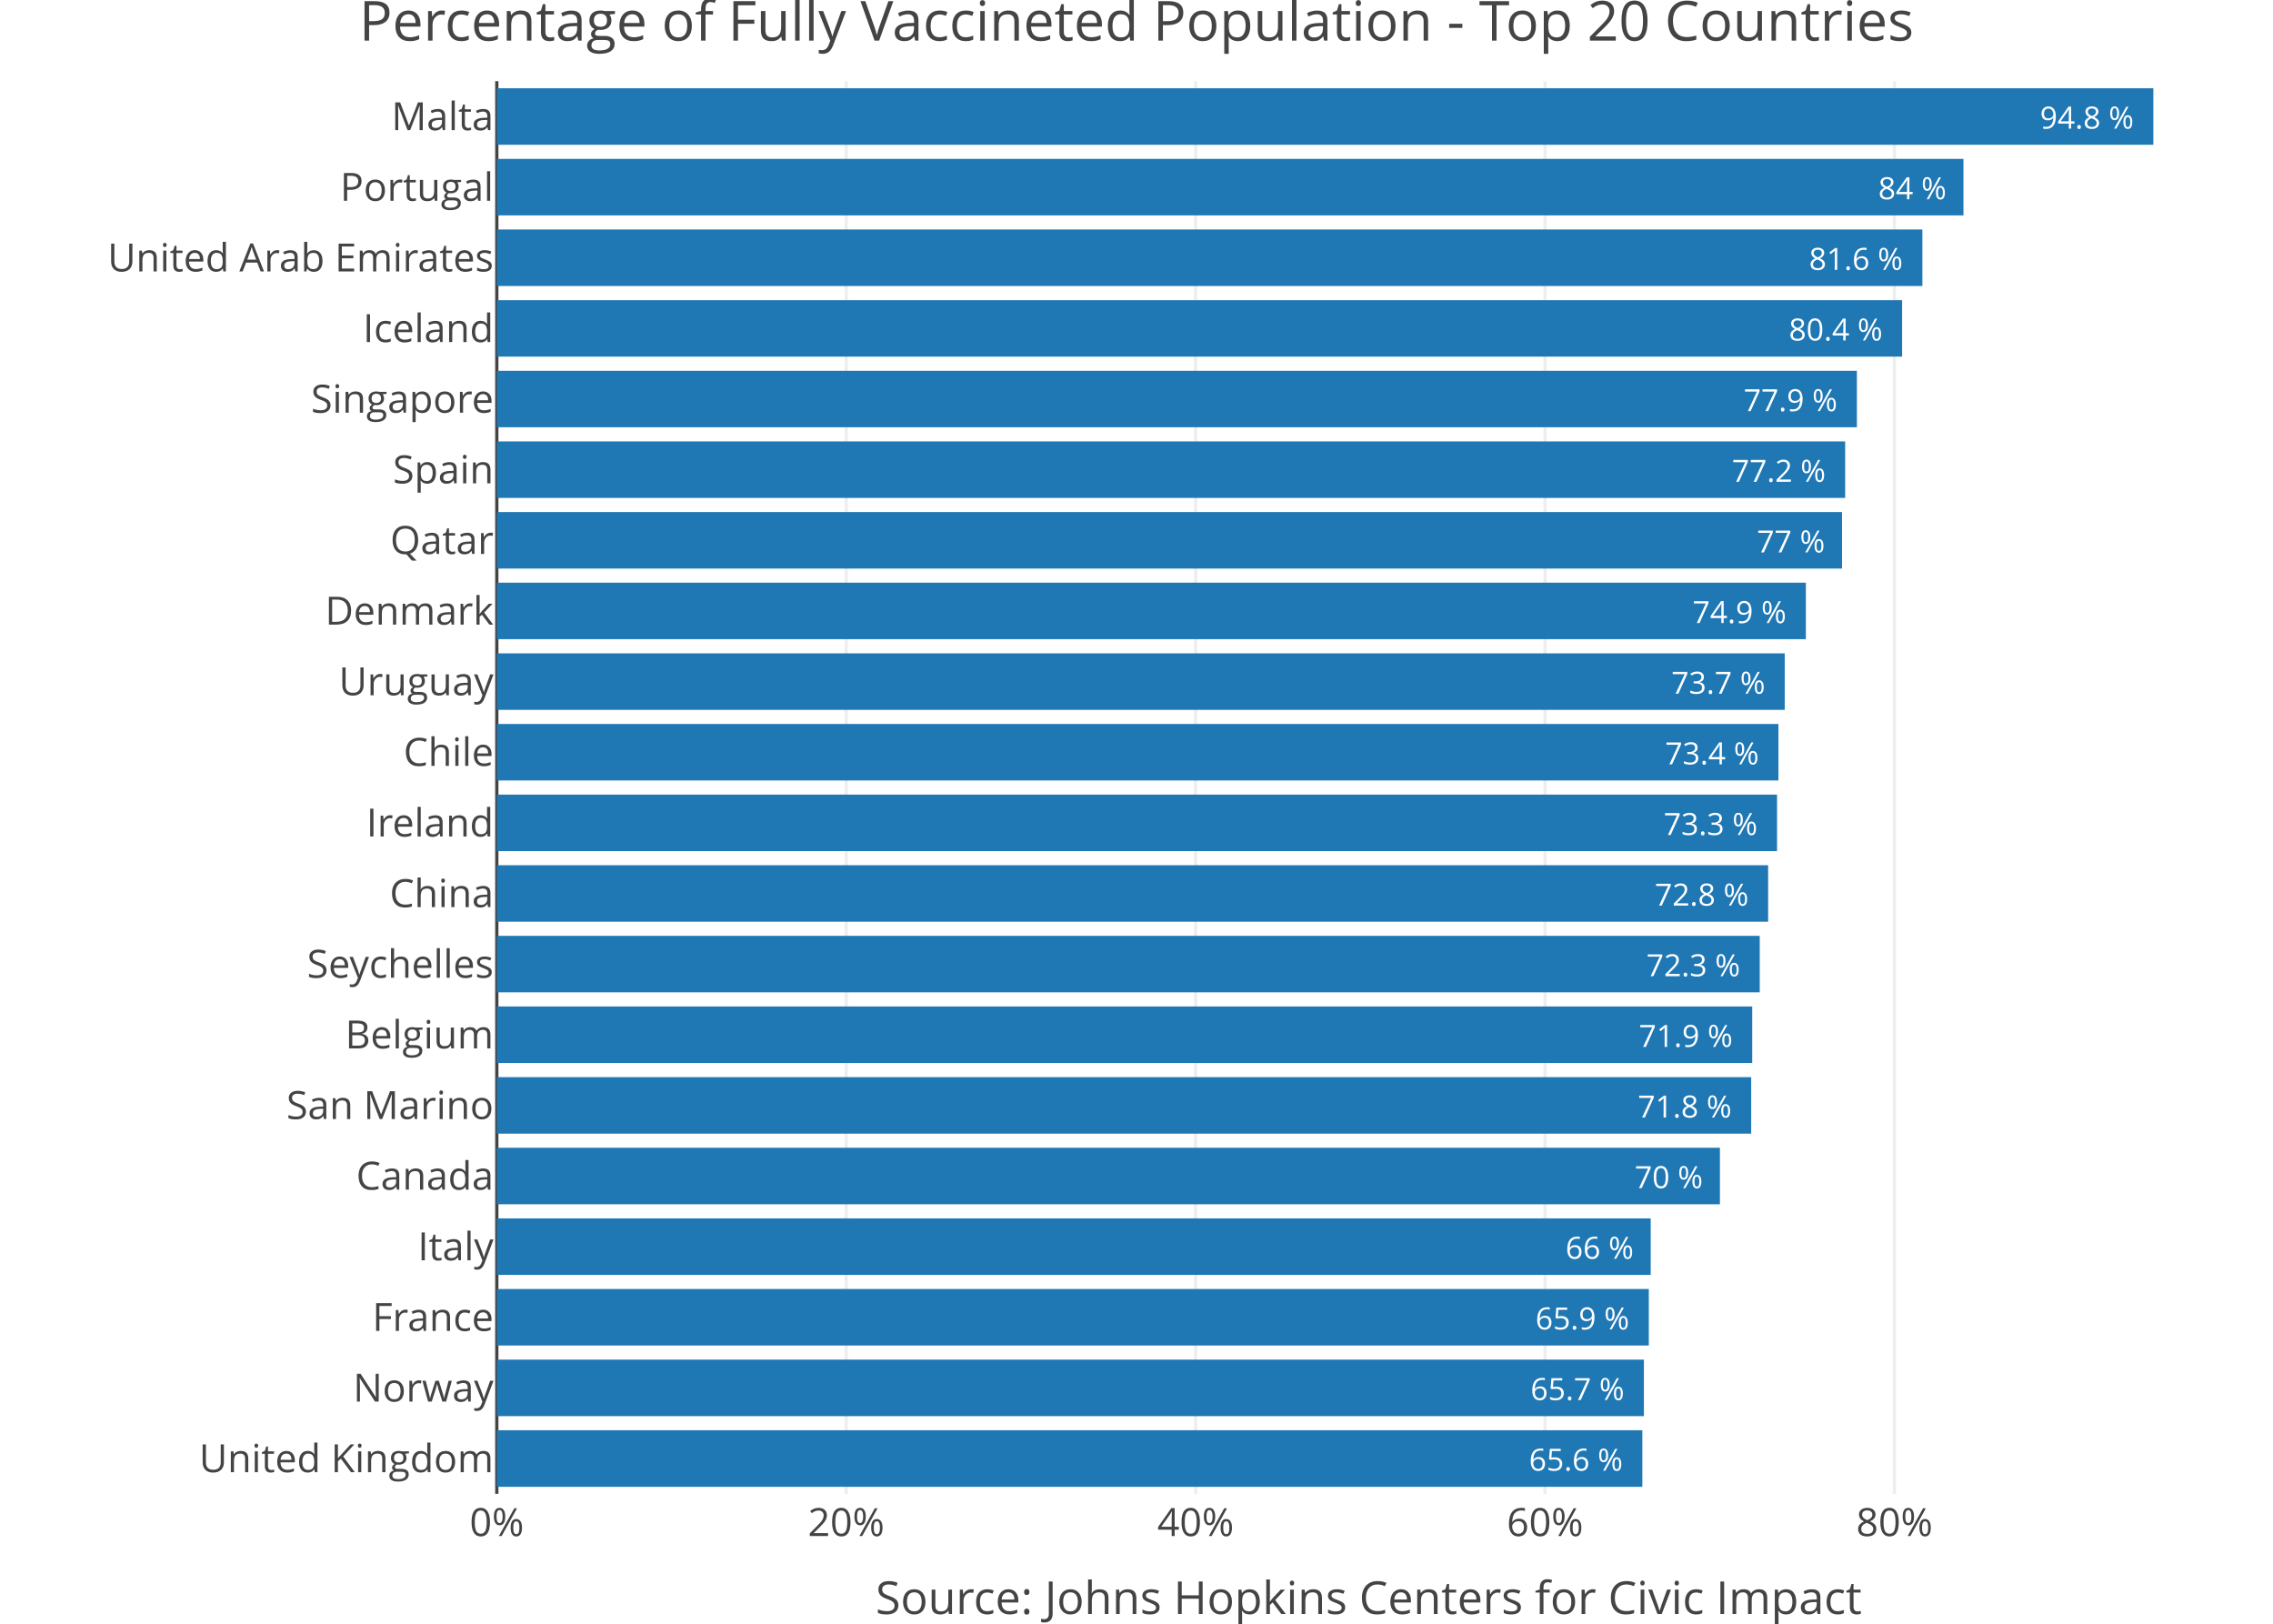
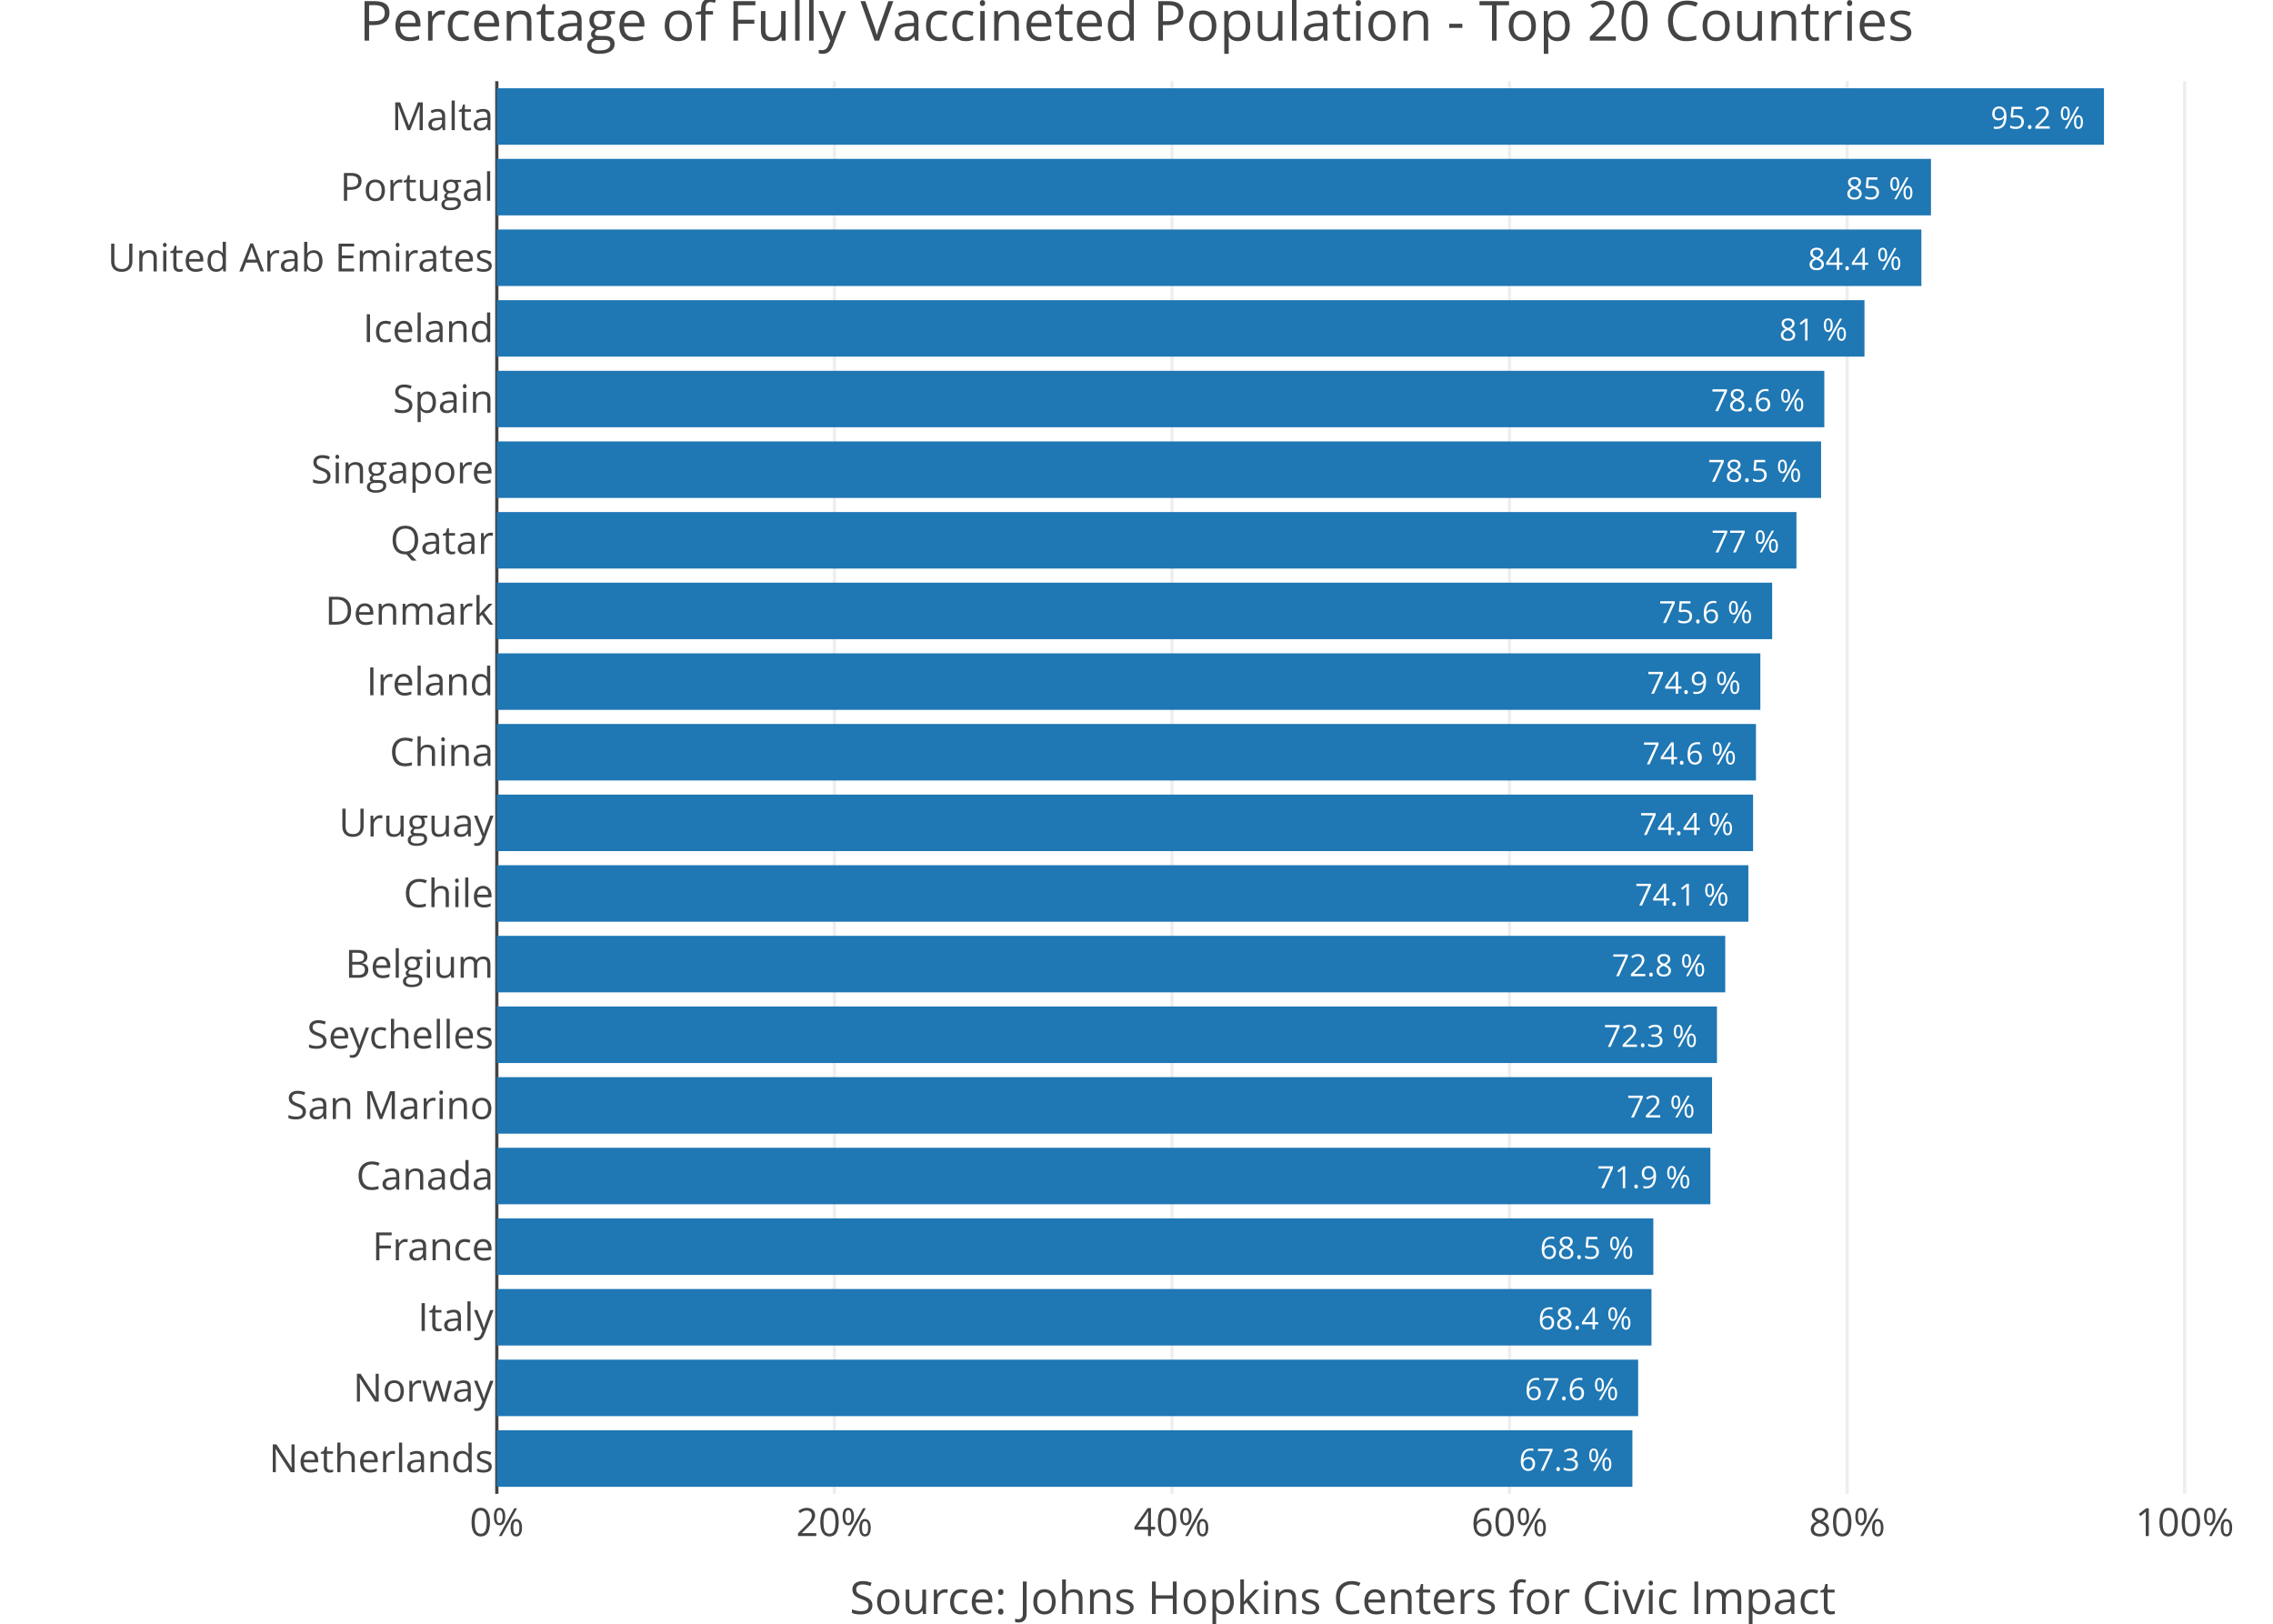
<svg xmlns="http://www.w3.org/2000/svg" class="main-svg" width="700" height="500" style="" viewBox="0 0 700 500">
  <rect x="0" y="0" width="700" height="500" style="fill: rgb(255, 255, 255); fill-opacity: 1;" />
-   <defs id="defs-08eff4">
+   <defs id="defs-6b5351">
    <g class="clips">
-       <clipPath id="clip08eff4xyplot" class="plotclip">
-         <rect width="537" height="435" />
-       </clipPath>
-       <clipPath class="axesclip" id="clip08eff4x">
-         <rect x="153" y="0" width="537" height="500" />
-       </clipPath>
-       <clipPath class="axesclip" id="clip08eff4y">
+       <clipPath id="clip6b5351xyplot" class="plotclip">
+         <rect width="521" height="435" />
+       </clipPath>
+       <clipPath class="axesclip" id="clip6b5351x">
+         <rect x="153" y="0" width="521" height="500" />
+       </clipPath>
+       <clipPath class="axesclip" id="clip6b5351y">
        <rect x="0" y="25" width="700" height="435" />
      </clipPath>
-       <clipPath class="axesclip" id="clip08eff4xy">
-         <rect x="153" y="25" width="537" height="435" />
+       <clipPath class="axesclip" id="clip6b5351xy">
+         <rect x="153" y="25" width="521" height="435" />
      </clipPath>
    </g>
    <g class="gradients" />
  </defs>
  <g class="bglayer" />
  <g class="layer-below">
    <g class="imagelayer" />
    <g class="shapelayer" />
  </g>
  <g class="cartesianlayer">
    <g class="subplot xy">
      <g class="layer-subplot">
        <g class="shapelayer" />
        <g class="imagelayer" />
      </g>
      <g class="gridlayer">
        <g class="x">
-           <path class="xgrid crisp" transform="translate(260.6,0)" d="M0,25v435" style="stroke: rgb(238, 238, 238); stroke-opacity: 1; stroke-width: 1px;" />
-           <path class="xgrid crisp" transform="translate(368.21,0)" d="M0,25v435" style="stroke: rgb(238, 238, 238); stroke-opacity: 1; stroke-width: 1px;" />
-           <path class="xgrid crisp" transform="translate(475.81,0)" d="M0,25v435" style="stroke: rgb(238, 238, 238); stroke-opacity: 1; stroke-width: 1px;" />
-           <path class="xgrid crisp" transform="translate(583.42,0)" d="M0,25v435" style="stroke: rgb(238, 238, 238); stroke-opacity: 1; stroke-width: 1px;" />
+           <path class="xgrid crisp" transform="translate(256.96,0)" d="M0,25v435" style="stroke: rgb(238, 238, 238); stroke-opacity: 1; stroke-width: 1px;" />
+           <path class="xgrid crisp" transform="translate(360.92,0)" d="M0,25v435" style="stroke: rgb(238, 238, 238); stroke-opacity: 1; stroke-width: 1px;" />
+           <path class="xgrid crisp" transform="translate(464.88,0)" d="M0,25v435" style="stroke: rgb(238, 238, 238); stroke-opacity: 1; stroke-width: 1px;" />
+           <path class="xgrid crisp" transform="translate(568.84,0)" d="M0,25v435" style="stroke: rgb(238, 238, 238); stroke-opacity: 1; stroke-width: 1px;" />
+           <path class="xgrid crisp" transform="translate(672.8,0)" d="M0,25v435" style="stroke: rgb(238, 238, 238); stroke-opacity: 1; stroke-width: 1px;" />
        </g>
        <g class="y" />
      </g>
      <g class="zerolinelayer">
        <path class="xzl zl crisp" transform="translate(153,0)" d="M0,25v435" style="stroke: rgb(68, 68, 68); stroke-opacity: 1; stroke-width: 1px;" />
      </g>
      <path class="xlines-below" />
      <path class="ylines-below" />
      <g class="overlines-below" />
      <g class="xaxislayer-below" />
      <g class="yaxislayer-below" />
      <g class="overaxes-below" />
-       <g class="plot" transform="translate(153, 25)" clip-path="url('#clip08eff4xyplot')">
+       <g class="plot" transform="translate(153, 25)" clip-path="url('#clip6b5351xyplot')">
        <g class="barlayer mlayer">
          <g class="trace bars" style="opacity: 1;">
            <g class="points">
              <g class="point">
-                 <path d="M0,432.83V415.43H352.78V432.83Z" style="vector-effect: non-scaling-stroke; opacity: 1; stroke-width: 0px; fill: rgb(31, 119, 180); fill-opacity: 1;" />
-                 <text class="bartext bartext-inside" text-anchor="middle" data-notex="1" x="0" y="0" style="font-family: 'Open Sans', verdana, arial, sans-serif; font-size: 12px; fill: rgb(255, 255, 255); fill-opacity: 1; white-space: pre;" transform="translate(332.3238,427.8645)scale(0.7862069)">65.6 %</text>
-               </g>
-               <g class="point">
-                 <path d="M0,411.08V393.68H353.26V411.08Z" style="vector-effect: non-scaling-stroke; opacity: 1; stroke-width: 0px; fill: rgb(31, 119, 180); fill-opacity: 1;" />
-                 <text class="bartext bartext-inside" text-anchor="middle" data-notex="1" x="0" y="0" style="font-family: 'Open Sans', verdana, arial, sans-serif; font-size: 12px; fill: rgb(255, 255, 255); fill-opacity: 1; white-space: pre;" transform="translate(332.8038,406.1145)scale(0.7862069)">65.7 %</text>
-               </g>
-               <g class="point">
-                 <path d="M0,389.33V371.93H354.77V389.33Z" style="vector-effect: non-scaling-stroke; opacity: 1; stroke-width: 0px; fill: rgb(31, 119, 180); fill-opacity: 1;" />
-                 <text class="bartext bartext-inside" text-anchor="middle" data-notex="1" x="0" y="0" style="font-family: 'Open Sans', verdana, arial, sans-serif; font-size: 12px; fill: rgb(255, 255, 255); fill-opacity: 1; white-space: pre;" transform="translate(334.3138,384.3645)scale(0.7862069)">65.9 %</text>
-               </g>
-               <g class="point">
-                 <path d="M0,367.58V350.18H355.36V367.58Z" style="vector-effect: non-scaling-stroke; opacity: 1; stroke-width: 0px; fill: rgb(31, 119, 180); fill-opacity: 1;" />
-                 <text class="bartext bartext-inside" text-anchor="middle" data-notex="1" x="0" y="0" style="font-family: 'Open Sans', verdana, arial, sans-serif; font-size: 12px; fill: rgb(255, 255, 255); fill-opacity: 1; white-space: pre;" transform="translate(339.621,362.6145)scale(0.7862069)">66 %</text>
-               </g>
-               <g class="point">
-                 <path d="M0,345.83V328.43H376.67V345.83Z" style="vector-effect: non-scaling-stroke; opacity: 1; stroke-width: 0px; fill: rgb(31, 119, 180); fill-opacity: 1;" />
-                 <text class="bartext bartext-inside" text-anchor="middle" data-notex="1" x="0" y="0" style="font-family: 'Open Sans', verdana, arial, sans-serif; font-size: 12px; fill: rgb(255, 255, 255); fill-opacity: 1; white-space: pre;" transform="translate(360.931,340.8645)scale(0.7862069)">70 %</text>
-               </g>
-               <g class="point">
-                 <path d="M0,324.08V306.68H386.3V324.08Z" style="vector-effect: non-scaling-stroke; opacity: 1; stroke-width: 0px; fill: rgb(31, 119, 180); fill-opacity: 1;" />
-                 <text class="bartext bartext-inside" text-anchor="middle" data-notex="1" x="0" y="0" style="font-family: 'Open Sans', verdana, arial, sans-serif; font-size: 12px; fill: rgb(255, 255, 255); fill-opacity: 1; white-space: pre;" transform="translate(365.8438,319.1145)scale(0.7862069)">71.8 %</text>
-               </g>
-               <g class="point">
-                 <path d="M0,302.33V284.93H386.62V302.33Z" style="vector-effect: non-scaling-stroke; opacity: 1; stroke-width: 0px; fill: rgb(31, 119, 180); fill-opacity: 1;" />
-                 <text class="bartext bartext-inside" text-anchor="middle" data-notex="1" x="0" y="0" style="font-family: 'Open Sans', verdana, arial, sans-serif; font-size: 12px; fill: rgb(255, 255, 255); fill-opacity: 1; white-space: pre;" transform="translate(366.1638,297.3645)scale(0.7862069)">71.9 %</text>
-               </g>
-               <g class="point">
-                 <path d="M0,280.58V263.18H388.93V280.58Z" style="vector-effect: non-scaling-stroke; opacity: 1; stroke-width: 0px; fill: rgb(31, 119, 180); fill-opacity: 1;" />
-                 <text class="bartext bartext-inside" text-anchor="middle" data-notex="1" x="0" y="0" style="font-family: 'Open Sans', verdana, arial, sans-serif; font-size: 12px; fill: rgb(255, 255, 255); fill-opacity: 1; white-space: pre;" transform="translate(368.4738,275.6145)scale(0.7862069)">72.3 %</text>
-               </g>
-               <g class="point">
-                 <path d="M0,258.83V241.43H391.52V258.83Z" style="vector-effect: non-scaling-stroke; opacity: 1; stroke-width: 0px; fill: rgb(31, 119, 180); fill-opacity: 1;" />
-                 <text class="bartext bartext-inside" text-anchor="middle" data-notex="1" x="0" y="0" style="font-family: 'Open Sans', verdana, arial, sans-serif; font-size: 12px; fill: rgb(255, 255, 255); fill-opacity: 1; white-space: pre;" transform="translate(371.0638,253.8645)scale(0.7862069)">72.8 %</text>
-               </g>
-               <g class="point">
-                 <path d="M0,237.08V219.68H394.26V237.08Z" style="vector-effect: non-scaling-stroke; opacity: 1; stroke-width: 0px; fill: rgb(31, 119, 180); fill-opacity: 1;" />
-                 <text class="bartext bartext-inside" text-anchor="middle" data-notex="1" x="0" y="0" style="font-family: 'Open Sans', verdana, arial, sans-serif; font-size: 12px; fill: rgb(255, 255, 255); fill-opacity: 1; white-space: pre;" transform="translate(373.8037,232.1145)scale(0.7862069)">73.3 %</text>
-               </g>
-               <g class="point">
-                 <path d="M0,215.33V197.93H394.69V215.33Z" style="vector-effect: non-scaling-stroke; opacity: 1; stroke-width: 0px; fill: rgb(31, 119, 180); fill-opacity: 1;" />
-                 <text class="bartext bartext-inside" text-anchor="middle" data-notex="1" x="0" y="0" style="font-family: 'Open Sans', verdana, arial, sans-serif; font-size: 12px; fill: rgb(255, 255, 255); fill-opacity: 1; white-space: pre;" transform="translate(374.2337,210.3645)scale(0.7862069)">73.4 %</text>
-               </g>
-               <g class="point">
-                 <path d="M0,193.58V176.18H396.63V193.58Z" style="vector-effect: non-scaling-stroke; opacity: 1; stroke-width: 0px; fill: rgb(31, 119, 180); fill-opacity: 1;" />
-                 <text class="bartext bartext-inside" text-anchor="middle" data-notex="1" x="0" y="0" style="font-family: 'Open Sans', verdana, arial, sans-serif; font-size: 12px; fill: rgb(255, 255, 255); fill-opacity: 1; white-space: pre;" transform="translate(376.1737,188.6145)scale(0.7862069)">73.7 %</text>
-               </g>
-               <g class="point">
-                 <path d="M0,171.83V154.43H403.14V171.83Z" style="vector-effect: non-scaling-stroke; opacity: 1; stroke-width: 0px; fill: rgb(31, 119, 180); fill-opacity: 1;" />
-                 <text class="bartext bartext-inside" text-anchor="middle" data-notex="1" x="0" y="0" style="font-family: 'Open Sans', verdana, arial, sans-serif; font-size: 12px; fill: rgb(255, 255, 255); fill-opacity: 1; white-space: pre;" transform="translate(382.6837,166.8645)scale(0.7862069)">74.9 %</text>
-               </g>
-               <g class="point">
-                 <path d="M0,150.07V132.68H414.27V150.07Z" style="vector-effect: non-scaling-stroke; opacity: 1; stroke-width: 0px; fill: rgb(31, 119, 180); fill-opacity: 1;" />
-                 <text class="bartext bartext-inside" text-anchor="middle" data-notex="1" x="0" y="0" style="font-family: 'Open Sans', verdana, arial, sans-serif; font-size: 12px; fill: rgb(255, 255, 255); fill-opacity: 1; white-space: pre;" transform="translate(398.5422,145.1062)scale(0.7855172)">77 %</text>
-               </g>
-               <g class="point">
-                 <path d="M0,128.32V110.93H415.24V128.32Z" style="vector-effect: non-scaling-stroke; opacity: 1; stroke-width: 0px; fill: rgb(31, 119, 180); fill-opacity: 1;" />
-                 <text class="bartext bartext-inside" text-anchor="middle" data-notex="1" x="0" y="0" style="font-family: 'Open Sans', verdana, arial, sans-serif; font-size: 12px; fill: rgb(255, 255, 255); fill-opacity: 1; white-space: pre;" transform="translate(394.7991,123.3562)scale(0.7855172)">77.2 %</text>
-               </g>
-               <g class="point">
-                 <path d="M0,106.57V89.18H418.85V106.57Z" style="vector-effect: non-scaling-stroke; opacity: 1; stroke-width: 0px; fill: rgb(31, 119, 180); fill-opacity: 1;" />
-                 <text class="bartext bartext-inside" text-anchor="middle" data-notex="1" x="0" y="0" style="font-family: 'Open Sans', verdana, arial, sans-serif; font-size: 12px; fill: rgb(255, 255, 255); fill-opacity: 1; white-space: pre;" transform="translate(398.4091,101.6062)scale(0.7855172)">77.9 %</text>
-               </g>
-               <g class="point">
-                 <path d="M0,84.82V67.43H432.78V84.82Z" style="vector-effect: non-scaling-stroke; opacity: 1; stroke-width: 0px; fill: rgb(31, 119, 180); fill-opacity: 1;" />
-                 <text class="bartext bartext-inside" text-anchor="middle" data-notex="1" x="0" y="0" style="font-family: 'Open Sans', verdana, arial, sans-serif; font-size: 12px; fill: rgb(255, 255, 255); fill-opacity: 1; white-space: pre;" transform="translate(412.3391,79.85621)scale(0.7855172)">80.4 %</text>
-               </g>
-               <g class="point">
-                 <path d="M0,63.07V45.67H439.02V63.07Z" style="vector-effect: non-scaling-stroke; opacity: 1; stroke-width: 0px; fill: rgb(31, 119, 180); fill-opacity: 1;" />
-                 <text class="bartext bartext-inside" text-anchor="middle" data-notex="1" x="0" y="0" style="font-family: 'Open Sans', verdana, arial, sans-serif; font-size: 12px; fill: rgb(255, 255, 255); fill-opacity: 1; white-space: pre;" transform="translate(418.5637,58.10448)scale(0.7862069)">81.6 %</text>
-               </g>
-               <g class="point">
-                 <path d="M0,41.32V23.92H451.67V41.32Z" style="vector-effect: non-scaling-stroke; opacity: 1; stroke-width: 0px; fill: rgb(31, 119, 180); fill-opacity: 1;" />
-                 <text class="bartext bartext-inside" text-anchor="middle" data-notex="1" x="0" y="0" style="font-family: 'Open Sans', verdana, arial, sans-serif; font-size: 12px; fill: rgb(255, 255, 255); fill-opacity: 1; white-space: pre;" transform="translate(435.931,36.35448)scale(0.7862069)">84 %</text>
-               </g>
-               <g class="point">
-                 <path d="M0,19.57V2.17H510.15V19.57Z" style="vector-effect: non-scaling-stroke; opacity: 1; stroke-width: 0px; fill: rgb(31, 119, 180); fill-opacity: 1;" />
-                 <text class="bartext bartext-inside" text-anchor="middle" data-notex="1" x="0" y="0" style="font-family: 'Open Sans', verdana, arial, sans-serif; font-size: 12px; fill: rgb(255, 255, 255); fill-opacity: 1; white-space: pre;" transform="translate(489.6937,14.60448)scale(0.7862069)">94.8 %</text>
+                 <path d="M0,432.83V415.43H349.72V432.83Z" style="vector-effect: non-scaling-stroke; opacity: 1; stroke-width: 0px; fill: rgb(31, 119, 180); fill-opacity: 1;" />
+                 <text class="bartext bartext-inside" text-anchor="middle" data-notex="1" x="0" y="0" style="font-family: 'Open Sans', verdana, arial, sans-serif; font-size: 12px; fill: rgb(255, 255, 255); fill-opacity: 1; white-space: pre;" transform="translate(329.2638,427.8645)scale(0.7862069)">67.3 %</text>
+               </g>
+               <g class="point">
+                 <path d="M0,411.08V393.68H351.49V411.08Z" style="vector-effect: non-scaling-stroke; opacity: 1; stroke-width: 0px; fill: rgb(31, 119, 180); fill-opacity: 1;" />
+                 <text class="bartext bartext-inside" text-anchor="middle" data-notex="1" x="0" y="0" style="font-family: 'Open Sans', verdana, arial, sans-serif; font-size: 12px; fill: rgb(255, 255, 255); fill-opacity: 1; white-space: pre;" transform="translate(331.0338,406.1145)scale(0.7862069)">67.6 %</text>
+               </g>
+               <g class="point">
+                 <path d="M0,389.33V371.93H355.59V389.33Z" style="vector-effect: non-scaling-stroke; opacity: 1; stroke-width: 0px; fill: rgb(31, 119, 180); fill-opacity: 1;" />
+                 <text class="bartext bartext-inside" text-anchor="middle" data-notex="1" x="0" y="0" style="font-family: 'Open Sans', verdana, arial, sans-serif; font-size: 12px; fill: rgb(255, 255, 255); fill-opacity: 1; white-space: pre;" transform="translate(335.1338,384.3645)scale(0.7862069)">68.4 %</text>
+               </g>
+               <g class="point">
+                 <path d="M0,367.58V350.18H356.16V367.58Z" style="vector-effect: non-scaling-stroke; opacity: 1; stroke-width: 0px; fill: rgb(31, 119, 180); fill-opacity: 1;" />
+                 <text class="bartext bartext-inside" text-anchor="middle" data-notex="1" x="0" y="0" style="font-family: 'Open Sans', verdana, arial, sans-serif; font-size: 12px; fill: rgb(255, 255, 255); fill-opacity: 1; white-space: pre;" transform="translate(335.7038,362.6145)scale(0.7862069)">68.5 %</text>
+               </g>
+               <g class="point">
+                 <path d="M0,345.83V328.43H373.73V345.83Z" style="vector-effect: non-scaling-stroke; opacity: 1; stroke-width: 0px; fill: rgb(31, 119, 180); fill-opacity: 1;" />
+                 <text class="bartext bartext-inside" text-anchor="middle" data-notex="1" x="0" y="0" style="font-family: 'Open Sans', verdana, arial, sans-serif; font-size: 12px; fill: rgb(255, 255, 255); fill-opacity: 1; white-space: pre;" transform="translate(353.2738,340.8645)scale(0.7862069)">71.9 %</text>
+               </g>
+               <g class="point">
+                 <path d="M0,324.08V306.68H374.25V324.08Z" style="vector-effect: non-scaling-stroke; opacity: 1; stroke-width: 0px; fill: rgb(31, 119, 180); fill-opacity: 1;" />
+                 <text class="bartext bartext-inside" text-anchor="middle" data-notex="1" x="0" y="0" style="font-family: 'Open Sans', verdana, arial, sans-serif; font-size: 12px; fill: rgb(255, 255, 255); fill-opacity: 1; white-space: pre;" transform="translate(358.511,319.1145)scale(0.7862069)">72 %</text>
+               </g>
+               <g class="point">
+                 <path d="M0,302.33V284.93H375.76V302.33Z" style="vector-effect: non-scaling-stroke; opacity: 1; stroke-width: 0px; fill: rgb(31, 119, 180); fill-opacity: 1;" />
+                 <text class="bartext bartext-inside" text-anchor="middle" data-notex="1" x="0" y="0" style="font-family: 'Open Sans', verdana, arial, sans-serif; font-size: 12px; fill: rgb(255, 255, 255); fill-opacity: 1; white-space: pre;" transform="translate(355.3038,297.3645)scale(0.7862069)">72.3 %</text>
+               </g>
+               <g class="point">
+                 <path d="M0,280.58V263.18H378.31V280.58Z" style="vector-effect: non-scaling-stroke; opacity: 1; stroke-width: 0px; fill: rgb(31, 119, 180); fill-opacity: 1;" />
+                 <text class="bartext bartext-inside" text-anchor="middle" data-notex="1" x="0" y="0" style="font-family: 'Open Sans', verdana, arial, sans-serif; font-size: 12px; fill: rgb(255, 255, 255); fill-opacity: 1; white-space: pre;" transform="translate(357.8538,275.6145)scale(0.7862069)">72.8 %</text>
+               </g>
+               <g class="point">
+                 <path d="M0,258.83V241.43H385.43V258.83Z" style="vector-effect: non-scaling-stroke; opacity: 1; stroke-width: 0px; fill: rgb(31, 119, 180); fill-opacity: 1;" />
+                 <text class="bartext bartext-inside" text-anchor="middle" data-notex="1" x="0" y="0" style="font-family: 'Open Sans', verdana, arial, sans-serif; font-size: 12px; fill: rgb(255, 255, 255); fill-opacity: 1; white-space: pre;" transform="translate(364.9738,253.8645)scale(0.7862069)">74.1 %</text>
+               </g>
+               <g class="point">
+                 <path d="M0,237.08V219.68H386.88V237.08Z" style="vector-effect: non-scaling-stroke; opacity: 1; stroke-width: 0px; fill: rgb(31, 119, 180); fill-opacity: 1;" />
+                 <text class="bartext bartext-inside" text-anchor="middle" data-notex="1" x="0" y="0" style="font-family: 'Open Sans', verdana, arial, sans-serif; font-size: 12px; fill: rgb(255, 255, 255); fill-opacity: 1; white-space: pre;" transform="translate(366.4237,232.1145)scale(0.7862069)">74.4 %</text>
+               </g>
+               <g class="point">
+                 <path d="M0,215.33V197.93H387.77V215.33Z" style="vector-effect: non-scaling-stroke; opacity: 1; stroke-width: 0px; fill: rgb(31, 119, 180); fill-opacity: 1;" />
+                 <text class="bartext bartext-inside" text-anchor="middle" data-notex="1" x="0" y="0" style="font-family: 'Open Sans', verdana, arial, sans-serif; font-size: 12px; fill: rgb(255, 255, 255); fill-opacity: 1; white-space: pre;" transform="translate(367.3137,210.3645)scale(0.7862069)">74.6 %</text>
+               </g>
+               <g class="point">
+                 <path d="M0,193.58V176.18H389.12V193.58Z" style="vector-effect: non-scaling-stroke; opacity: 1; stroke-width: 0px; fill: rgb(31, 119, 180); fill-opacity: 1;" />
+                 <text class="bartext bartext-inside" text-anchor="middle" data-notex="1" x="0" y="0" style="font-family: 'Open Sans', verdana, arial, sans-serif; font-size: 12px; fill: rgb(255, 255, 255); fill-opacity: 1; white-space: pre;" transform="translate(368.6637,188.6145)scale(0.7862069)">74.9 %</text>
+               </g>
+               <g class="point">
+                 <path d="M0,171.83V154.43H392.76V171.83Z" style="vector-effect: non-scaling-stroke; opacity: 1; stroke-width: 0px; fill: rgb(31, 119, 180); fill-opacity: 1;" />
+                 <text class="bartext bartext-inside" text-anchor="middle" data-notex="1" x="0" y="0" style="font-family: 'Open Sans', verdana, arial, sans-serif; font-size: 12px; fill: rgb(255, 255, 255); fill-opacity: 1; white-space: pre;" transform="translate(372.3037,166.8645)scale(0.7862069)">75.6 %</text>
+               </g>
+               <g class="point">
+                 <path d="M0,150.07V132.68H400.24V150.07Z" style="vector-effect: non-scaling-stroke; opacity: 1; stroke-width: 0px; fill: rgb(31, 119, 180); fill-opacity: 1;" />
+                 <text class="bartext bartext-inside" text-anchor="middle" data-notex="1" x="0" y="0" style="font-family: 'Open Sans', verdana, arial, sans-serif; font-size: 12px; fill: rgb(255, 255, 255); fill-opacity: 1; white-space: pre;" transform="translate(384.5122,145.1062)scale(0.7855172)">77 %</text>
+               </g>
+               <g class="point">
+                 <path d="M0,128.32V110.93H407.83V128.32Z" style="vector-effect: non-scaling-stroke; opacity: 1; stroke-width: 0px; fill: rgb(31, 119, 180); fill-opacity: 1;" />
+                 <text class="bartext bartext-inside" text-anchor="middle" data-notex="1" x="0" y="0" style="font-family: 'Open Sans', verdana, arial, sans-serif; font-size: 12px; fill: rgb(255, 255, 255); fill-opacity: 1; white-space: pre;" transform="translate(387.3891,123.3562)scale(0.7855172)">78.5 %</text>
+               </g>
+               <g class="point">
+                 <path d="M0,106.57V89.18H408.82V106.57Z" style="vector-effect: non-scaling-stroke; opacity: 1; stroke-width: 0px; fill: rgb(31, 119, 180); fill-opacity: 1;" />
+                 <text class="bartext bartext-inside" text-anchor="middle" data-notex="1" x="0" y="0" style="font-family: 'Open Sans', verdana, arial, sans-serif; font-size: 12px; fill: rgb(255, 255, 255); fill-opacity: 1; white-space: pre;" transform="translate(388.3791,101.6062)scale(0.7855172)">78.6 %</text>
+               </g>
+               <g class="point">
+                 <path d="M0,84.82V67.43H421.19V84.82Z" style="vector-effect: non-scaling-stroke; opacity: 1; stroke-width: 0px; fill: rgb(31, 119, 180); fill-opacity: 1;" />
+                 <text class="bartext bartext-inside" text-anchor="middle" data-notex="1" x="0" y="0" style="font-family: 'Open Sans', verdana, arial, sans-serif; font-size: 12px; fill: rgb(255, 255, 255); fill-opacity: 1; white-space: pre;" transform="translate(405.4622,79.85621)scale(0.7855172)">81 %</text>
+               </g>
+               <g class="point">
+                 <path d="M0,63.07V45.67H438.71V63.07Z" style="vector-effect: non-scaling-stroke; opacity: 1; stroke-width: 0px; fill: rgb(31, 119, 180); fill-opacity: 1;" />
+                 <text class="bartext bartext-inside" text-anchor="middle" data-notex="1" x="0" y="0" style="font-family: 'Open Sans', verdana, arial, sans-serif; font-size: 12px; fill: rgb(255, 255, 255); fill-opacity: 1; white-space: pre;" transform="translate(418.2537,58.10448)scale(0.7862069)">84.4 %</text>
+               </g>
+               <g class="point">
+                 <path d="M0,41.32V23.92H441.67V41.32Z" style="vector-effect: non-scaling-stroke; opacity: 1; stroke-width: 0px; fill: rgb(31, 119, 180); fill-opacity: 1;" />
+                 <text class="bartext bartext-inside" text-anchor="middle" data-notex="1" x="0" y="0" style="font-family: 'Open Sans', verdana, arial, sans-serif; font-size: 12px; fill: rgb(255, 255, 255); fill-opacity: 1; white-space: pre;" transform="translate(425.931,36.35448)scale(0.7862069)">85 %</text>
+               </g>
+               <g class="point">
+                 <path d="M0,19.57V2.17H494.95V19.57Z" style="vector-effect: non-scaling-stroke; opacity: 1; stroke-width: 0px; fill: rgb(31, 119, 180); fill-opacity: 1;" />
+                 <text class="bartext bartext-inside" text-anchor="middle" data-notex="1" x="0" y="0" style="font-family: 'Open Sans', verdana, arial, sans-serif; font-size: 12px; fill: rgb(255, 255, 255); fill-opacity: 1; white-space: pre;" transform="translate(474.4937,14.60448)scale(0.7862069)">95.2 %</text>
              </g>
            </g>
          </g>
        </g>
      </g>
      <g class="overplot" />
      <path class="xlines-above crisp" d="M0,0" style="fill: none;" />
      <path class="ylines-above crisp" d="M0,0" style="fill: none;" />
      <g class="overlines-above" />
      <g class="xaxislayer-above">
        <g class="xtick">
          <text text-anchor="middle" x="0" y="473" transform="translate(153,0)" style="font-family: 'Open Sans', verdana, arial, sans-serif; font-size: 12px; fill: rgb(68, 68, 68); fill-opacity: 1; white-space: pre;">0%</text>
        </g>
        <g class="xtick">
-           <text text-anchor="middle" x="0" y="473" transform="translate(260.6,0)" style="font-family: 'Open Sans', verdana, arial, sans-serif; font-size: 12px; fill: rgb(68, 68, 68); fill-opacity: 1; white-space: pre;">20%</text>
-         </g>
-         <g class="xtick">
-           <text text-anchor="middle" x="0" y="473" transform="translate(368.21,0)" style="font-family: 'Open Sans', verdana, arial, sans-serif; font-size: 12px; fill: rgb(68, 68, 68); fill-opacity: 1; white-space: pre;">40%</text>
-         </g>
-         <g class="xtick">
-           <text text-anchor="middle" x="0" y="473" transform="translate(475.81,0)" style="font-family: 'Open Sans', verdana, arial, sans-serif; font-size: 12px; fill: rgb(68, 68, 68); fill-opacity: 1; white-space: pre;">60%</text>
-         </g>
-         <g class="xtick">
-           <text text-anchor="middle" x="0" y="473" transform="translate(583.42,0)" style="font-family: 'Open Sans', verdana, arial, sans-serif; font-size: 12px; fill: rgb(68, 68, 68); fill-opacity: 1; white-space: pre;">80%</text>
+           <text text-anchor="middle" x="0" y="473" transform="translate(256.96,0)" style="font-family: 'Open Sans', verdana, arial, sans-serif; font-size: 12px; fill: rgb(68, 68, 68); fill-opacity: 1; white-space: pre;">20%</text>
+         </g>
+         <g class="xtick">
+           <text text-anchor="middle" x="0" y="473" transform="translate(360.92,0)" style="font-family: 'Open Sans', verdana, arial, sans-serif; font-size: 12px; fill: rgb(68, 68, 68); fill-opacity: 1; white-space: pre;">40%</text>
+         </g>
+         <g class="xtick">
+           <text text-anchor="middle" x="0" y="473" transform="translate(464.88,0)" style="font-family: 'Open Sans', verdana, arial, sans-serif; font-size: 12px; fill: rgb(68, 68, 68); fill-opacity: 1; white-space: pre;">60%</text>
+         </g>
+         <g class="xtick">
+           <text text-anchor="middle" x="0" y="473" transform="translate(568.84,0)" style="font-family: 'Open Sans', verdana, arial, sans-serif; font-size: 12px; fill: rgb(68, 68, 68); fill-opacity: 1; white-space: pre;">80%</text>
+         </g>
+         <g class="xtick">
+           <text text-anchor="middle" x="0" y="473" transform="translate(672.8,0)" style="font-family: 'Open Sans', verdana, arial, sans-serif; font-size: 12px; fill: rgb(68, 68, 68); fill-opacity: 1; white-space: pre;">100%</text>
        </g>
      </g>
      <g class="yaxislayer-above">
        <g class="ytick">
-           <text text-anchor="end" x="152" y="4.2" transform="translate(0,449.13)" style="font-family: 'Open Sans', verdana, arial, sans-serif; font-size: 12px; fill: rgb(68, 68, 68); fill-opacity: 1; white-space: pre;">United Kingdom</text>
+           <text text-anchor="end" x="152" y="4.2" transform="translate(0,449.13)" style="font-family: 'Open Sans', verdana, arial, sans-serif; font-size: 12px; fill: rgb(68, 68, 68); fill-opacity: 1; white-space: pre;">Netherlands</text>
        </g>
        <g class="ytick">
          <text text-anchor="end" x="152" y="4.2" transform="translate(0,427.38)" style="font-family: 'Open Sans', verdana, arial, sans-serif; font-size: 12px; fill: rgb(68, 68, 68); fill-opacity: 1; white-space: pre;">Norway</text>
        </g>
        <g class="ytick">
-           <text text-anchor="end" x="152" y="4.2" transform="translate(0,405.63)" style="font-family: 'Open Sans', verdana, arial, sans-serif; font-size: 12px; fill: rgb(68, 68, 68); fill-opacity: 1; white-space: pre;">France</text>
-         </g>
-         <g class="ytick">
-           <text text-anchor="end" x="152" y="4.2" transform="translate(0,383.88)" style="font-family: 'Open Sans', verdana, arial, sans-serif; font-size: 12px; fill: rgb(68, 68, 68); fill-opacity: 1; white-space: pre;">Italy</text>
+           <text text-anchor="end" x="152" y="4.2" transform="translate(0,405.63)" style="font-family: 'Open Sans', verdana, arial, sans-serif; font-size: 12px; fill: rgb(68, 68, 68); fill-opacity: 1; white-space: pre;">Italy</text>
+         </g>
+         <g class="ytick">
+           <text text-anchor="end" x="152" y="4.2" transform="translate(0,383.88)" style="font-family: 'Open Sans', verdana, arial, sans-serif; font-size: 12px; fill: rgb(68, 68, 68); fill-opacity: 1; white-space: pre;">France</text>
        </g>
        <g class="ytick">
          <text text-anchor="end" x="152" y="4.2" transform="translate(0,362.13)" style="font-family: 'Open Sans', verdana, arial, sans-serif; font-size: 12px; fill: rgb(68, 68, 68); fill-opacity: 1; white-space: pre;">Canada</text>
        </g>
        <g class="ytick">
          <text text-anchor="end" x="152" y="4.2" transform="translate(0,340.38)" style="font-family: 'Open Sans', verdana, arial, sans-serif; font-size: 12px; fill: rgb(68, 68, 68); fill-opacity: 1; white-space: pre;">San Marino</text>
        </g>
        <g class="ytick">
-           <text text-anchor="end" x="152" y="4.2" transform="translate(0,318.63)" style="font-family: 'Open Sans', verdana, arial, sans-serif; font-size: 12px; fill: rgb(68, 68, 68); fill-opacity: 1; white-space: pre;">Belgium</text>
-         </g>
-         <g class="ytick">
-           <text text-anchor="end" x="152" y="4.2" transform="translate(0,296.88)" style="font-family: 'Open Sans', verdana, arial, sans-serif; font-size: 12px; fill: rgb(68, 68, 68); fill-opacity: 1; white-space: pre;">Seychelles</text>
-         </g>
-         <g class="ytick">
-           <text text-anchor="end" x="152" y="4.2" transform="translate(0,275.13)" style="font-family: 'Open Sans', verdana, arial, sans-serif; font-size: 12px; fill: rgb(68, 68, 68); fill-opacity: 1; white-space: pre;">China</text>
-         </g>
-         <g class="ytick">
-           <text text-anchor="end" x="152" y="4.2" transform="translate(0,253.38)" style="font-family: 'Open Sans', verdana, arial, sans-serif; font-size: 12px; fill: rgb(68, 68, 68); fill-opacity: 1; white-space: pre;">Ireland</text>
-         </g>
-         <g class="ytick">
-           <text text-anchor="end" x="152" y="4.2" transform="translate(0,231.63)" style="font-family: 'Open Sans', verdana, arial, sans-serif; font-size: 12px; fill: rgb(68, 68, 68); fill-opacity: 1; white-space: pre;">Chile</text>
-         </g>
-         <g class="ytick">
-           <text text-anchor="end" x="152" y="4.2" transform="translate(0,209.88)" style="font-family: 'Open Sans', verdana, arial, sans-serif; font-size: 12px; fill: rgb(68, 68, 68); fill-opacity: 1; white-space: pre;">Uruguay</text>
+           <text text-anchor="end" x="152" y="4.2" transform="translate(0,318.63)" style="font-family: 'Open Sans', verdana, arial, sans-serif; font-size: 12px; fill: rgb(68, 68, 68); fill-opacity: 1; white-space: pre;">Seychelles</text>
+         </g>
+         <g class="ytick">
+           <text text-anchor="end" x="152" y="4.2" transform="translate(0,296.88)" style="font-family: 'Open Sans', verdana, arial, sans-serif; font-size: 12px; fill: rgb(68, 68, 68); fill-opacity: 1; white-space: pre;">Belgium</text>
+         </g>
+         <g class="ytick">
+           <text text-anchor="end" x="152" y="4.2" transform="translate(0,275.13)" style="font-family: 'Open Sans', verdana, arial, sans-serif; font-size: 12px; fill: rgb(68, 68, 68); fill-opacity: 1; white-space: pre;">Chile</text>
+         </g>
+         <g class="ytick">
+           <text text-anchor="end" x="152" y="4.2" transform="translate(0,253.38)" style="font-family: 'Open Sans', verdana, arial, sans-serif; font-size: 12px; fill: rgb(68, 68, 68); fill-opacity: 1; white-space: pre;">Uruguay</text>
+         </g>
+         <g class="ytick">
+           <text text-anchor="end" x="152" y="4.2" transform="translate(0,231.63)" style="font-family: 'Open Sans', verdana, arial, sans-serif; font-size: 12px; fill: rgb(68, 68, 68); fill-opacity: 1; white-space: pre;">China</text>
+         </g>
+         <g class="ytick">
+           <text text-anchor="end" x="152" y="4.2" transform="translate(0,209.88)" style="font-family: 'Open Sans', verdana, arial, sans-serif; font-size: 12px; fill: rgb(68, 68, 68); fill-opacity: 1; white-space: pre;">Ireland</text>
        </g>
        <g class="ytick">
          <text text-anchor="end" x="152" y="4.2" transform="translate(0,188.13)" style="font-family: 'Open Sans', verdana, arial, sans-serif; font-size: 12px; fill: rgb(68, 68, 68); fill-opacity: 1; white-space: pre;">Denmark</text>
        </g>
        <g class="ytick">
          <text text-anchor="end" x="152" y="4.2" transform="translate(0,166.38)" style="font-family: 'Open Sans', verdana, arial, sans-serif; font-size: 12px; fill: rgb(68, 68, 68); fill-opacity: 1; white-space: pre;">Qatar</text>
        </g>
        <g class="ytick">
-           <text text-anchor="end" x="152" y="4.2" transform="translate(0,144.63)" style="font-family: 'Open Sans', verdana, arial, sans-serif; font-size: 12px; fill: rgb(68, 68, 68); fill-opacity: 1; white-space: pre;">Spain</text>
-         </g>
-         <g class="ytick">
-           <text text-anchor="end" x="152" y="4.2" transform="translate(0,122.88)" style="font-family: 'Open Sans', verdana, arial, sans-serif; font-size: 12px; fill: rgb(68, 68, 68); fill-opacity: 1; white-space: pre;">Singapore</text>
+           <text text-anchor="end" x="152" y="4.2" transform="translate(0,144.63)" style="font-family: 'Open Sans', verdana, arial, sans-serif; font-size: 12px; fill: rgb(68, 68, 68); fill-opacity: 1; white-space: pre;">Singapore</text>
+         </g>
+         <g class="ytick">
+           <text text-anchor="end" x="152" y="4.2" transform="translate(0,122.88)" style="font-family: 'Open Sans', verdana, arial, sans-serif; font-size: 12px; fill: rgb(68, 68, 68); fill-opacity: 1; white-space: pre;">Spain</text>
        </g>
        <g class="ytick">
          <text text-anchor="end" x="152" y="4.2" transform="translate(0,101.13)" style="font-family: 'Open Sans', verdana, arial, sans-serif; font-size: 12px; fill: rgb(68, 68, 68); fill-opacity: 1; white-space: pre;">Iceland</text>
        </g>
        <g class="ytick">
          <text text-anchor="end" x="152" y="4.2" transform="translate(0,79.38)" style="font-family: 'Open Sans', verdana, arial, sans-serif; font-size: 12px; fill: rgb(68, 68, 68); fill-opacity: 1; white-space: pre;">United Arab Emirates</text>
        </g>
        <g class="ytick">
          <text text-anchor="end" x="152" y="4.2" transform="translate(0,57.63)" style="font-family: 'Open Sans', verdana, arial, sans-serif; font-size: 12px; fill: rgb(68, 68, 68); fill-opacity: 1; white-space: pre;">Portugal</text>
        </g>
        <g class="ytick">
          <text text-anchor="end" x="152" y="4.2" transform="translate(0,35.88)" style="font-family: 'Open Sans', verdana, arial, sans-serif; font-size: 12px; fill: rgb(68, 68, 68); fill-opacity: 1; white-space: pre;">Malta</text>
        </g>
      </g>
      <g class="overaxes-above" />
    </g>
  </g>
  <g class="polarlayer" />
  <g class="ternarylayer" />
  <g class="geolayer" />
  <g class="funnelarealayer" />
  <g class="pielayer" />
  <g class="treemaplayer" />
  <g class="sunburstlayer" />
  <g class="glimages" />
-   <defs id="topdefs-08eff4">
+   <defs id="topdefs-6b5351">
    <g class="clips" />
  </defs>
  <g class="layer-above">
    <g class="imagelayer" />
    <g class="shapelayer" />
  </g>
  <g class="infolayer">
    <g class="g-gtitle">
      <text class="gtitle" x="350" y="12.5" text-anchor="middle" dy="0em" style="font-family: 'Open Sans', verdana, arial, sans-serif; font-size: 17px; fill: rgb(68, 68, 68); opacity: 1; font-weight: normal; white-space: pre;">Percentage of Fully Vaccineted Population - Top 20 Countries</text>
    </g>
    <g class="g-xtitle" transform="translate(0,-15)">
-       <text class="xtitle" x="421.5" y="512" text-anchor="middle" style="font-family: 'Open Sans', verdana, arial, sans-serif; font-size: 14px; fill: rgb(68, 68, 68); opacity: 1; font-weight: normal; white-space: pre;">Source: Johns Hopkins Centers for Civic Impact</text>
+       <text class="xtitle" x="413.5" y="512" text-anchor="middle" style="font-family: 'Open Sans', verdana, arial, sans-serif; font-size: 14px; fill: rgb(68, 68, 68); opacity: 1; font-weight: normal; white-space: pre;">Source: Johns Hopkins Centers for Civic Impact</text>
    </g>
    <g class="g-ytitle" />
  </g>
</svg>
